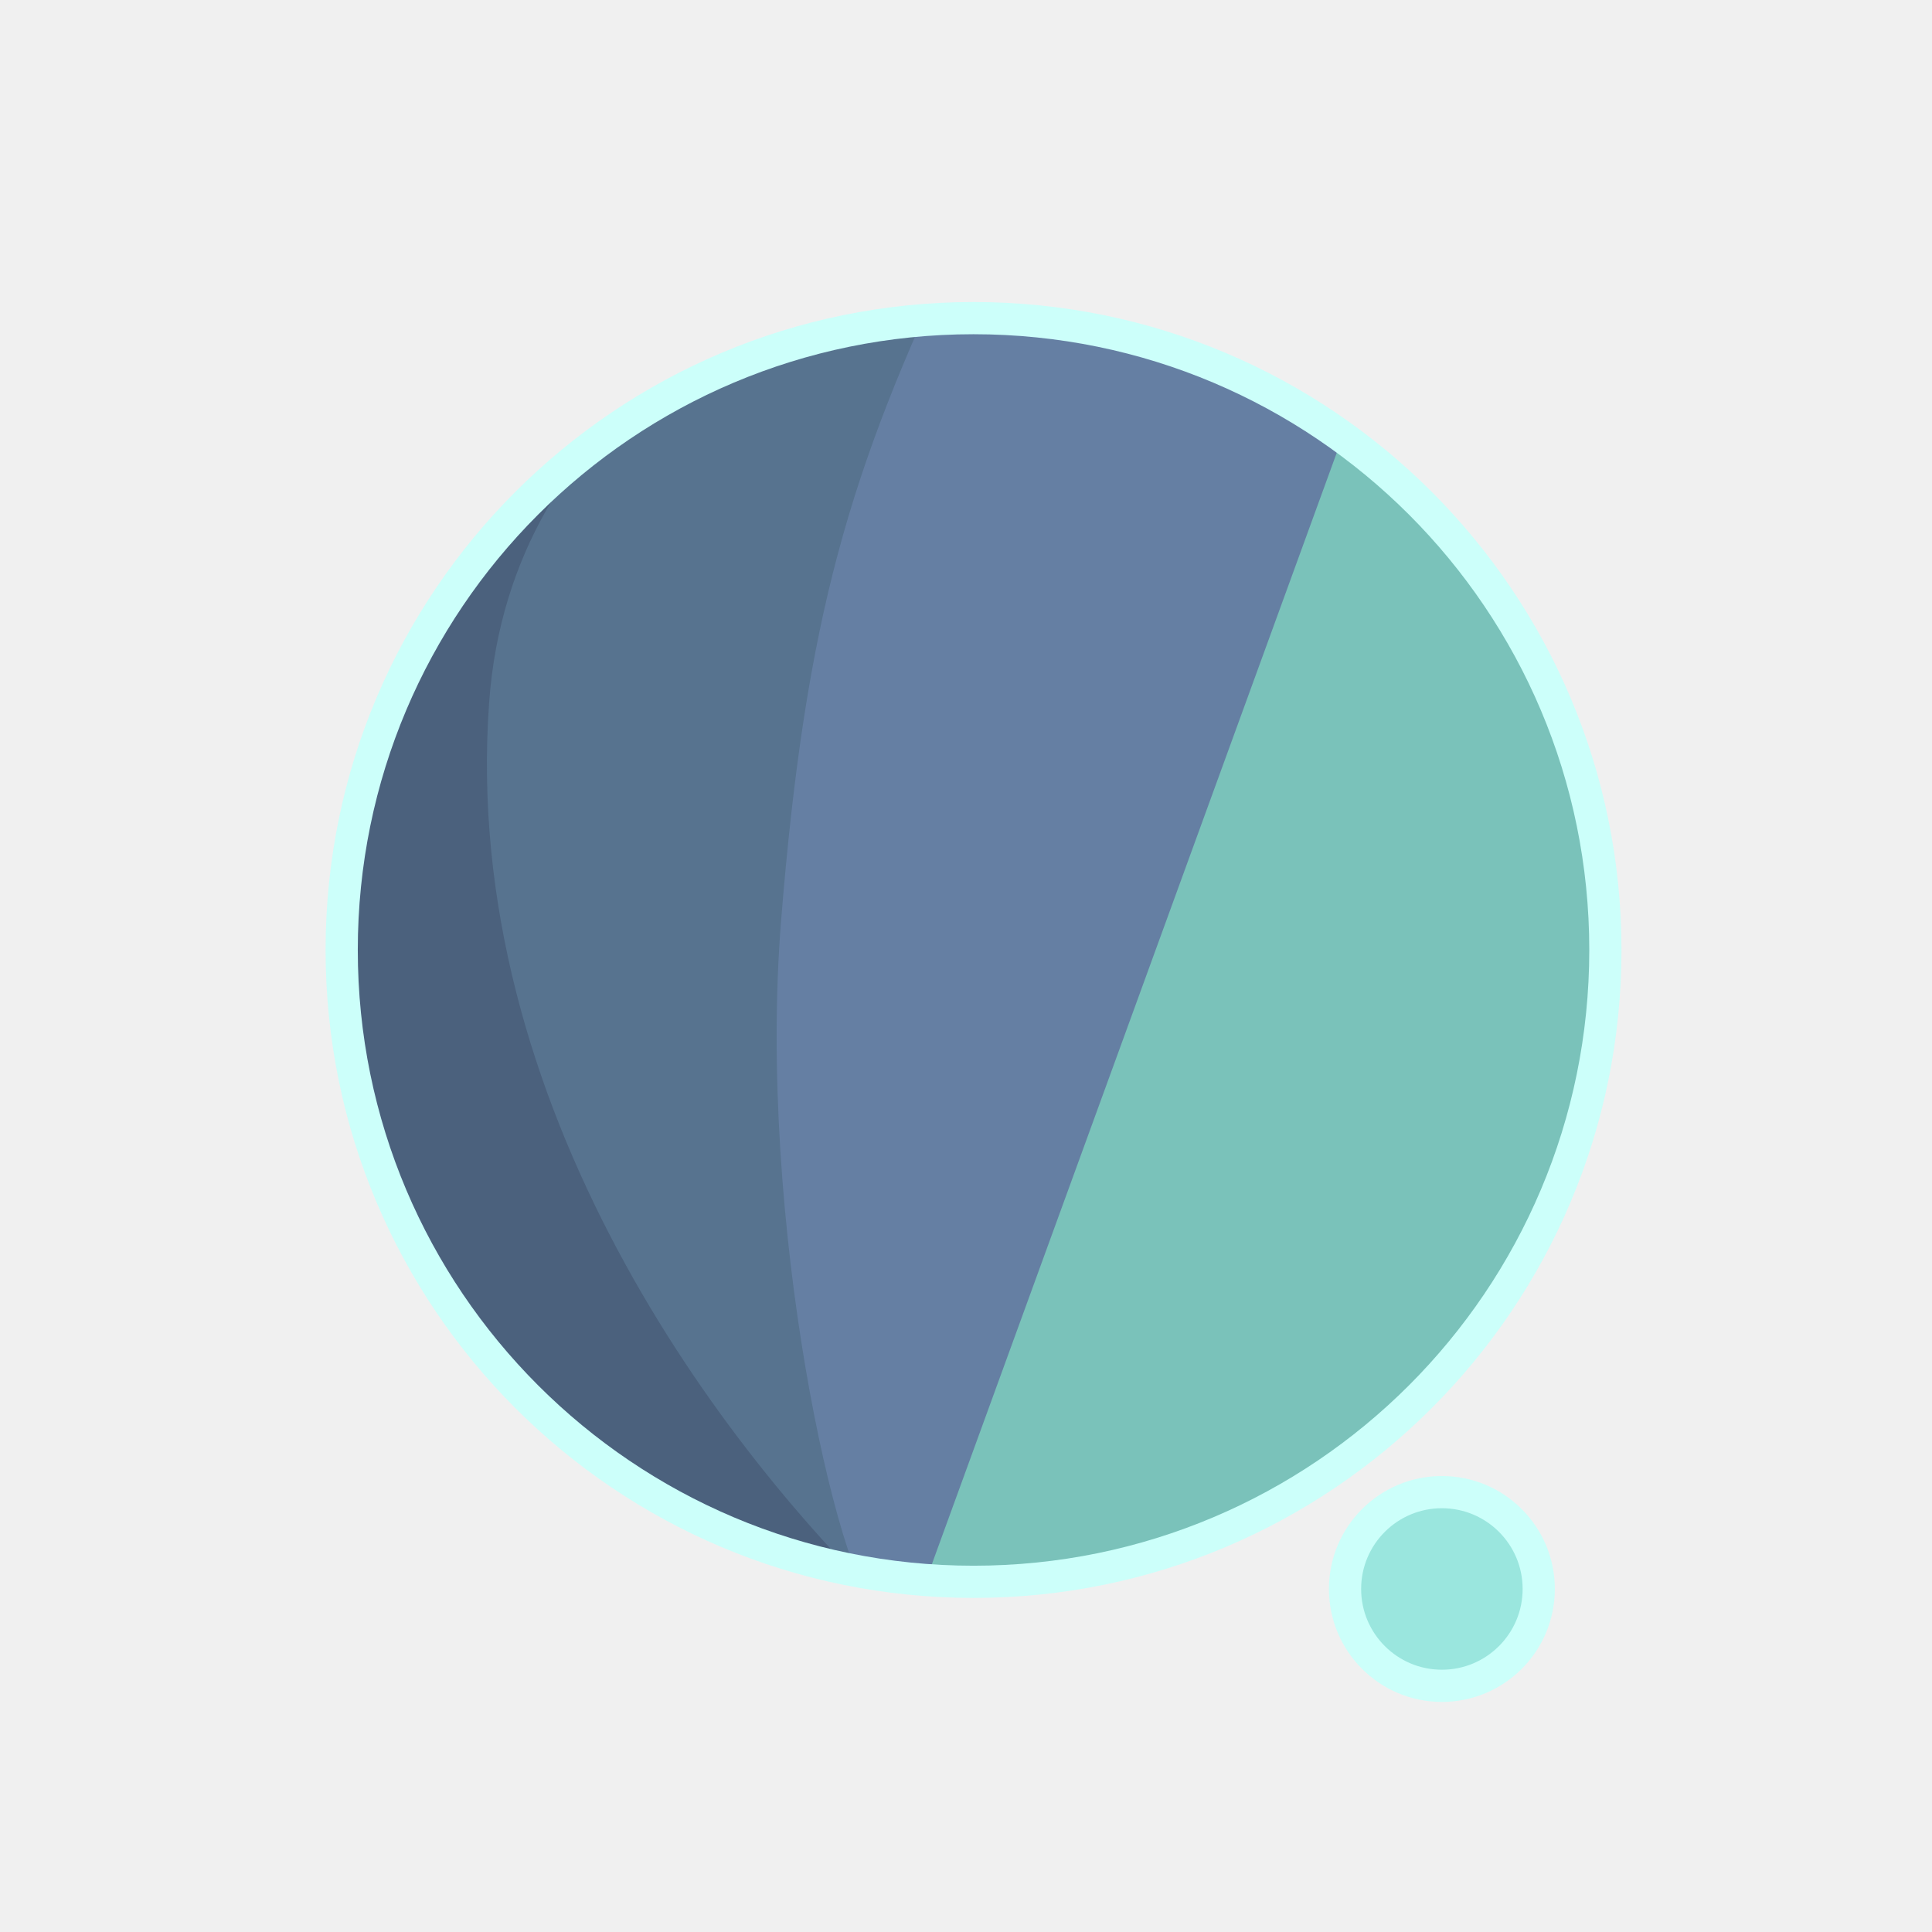
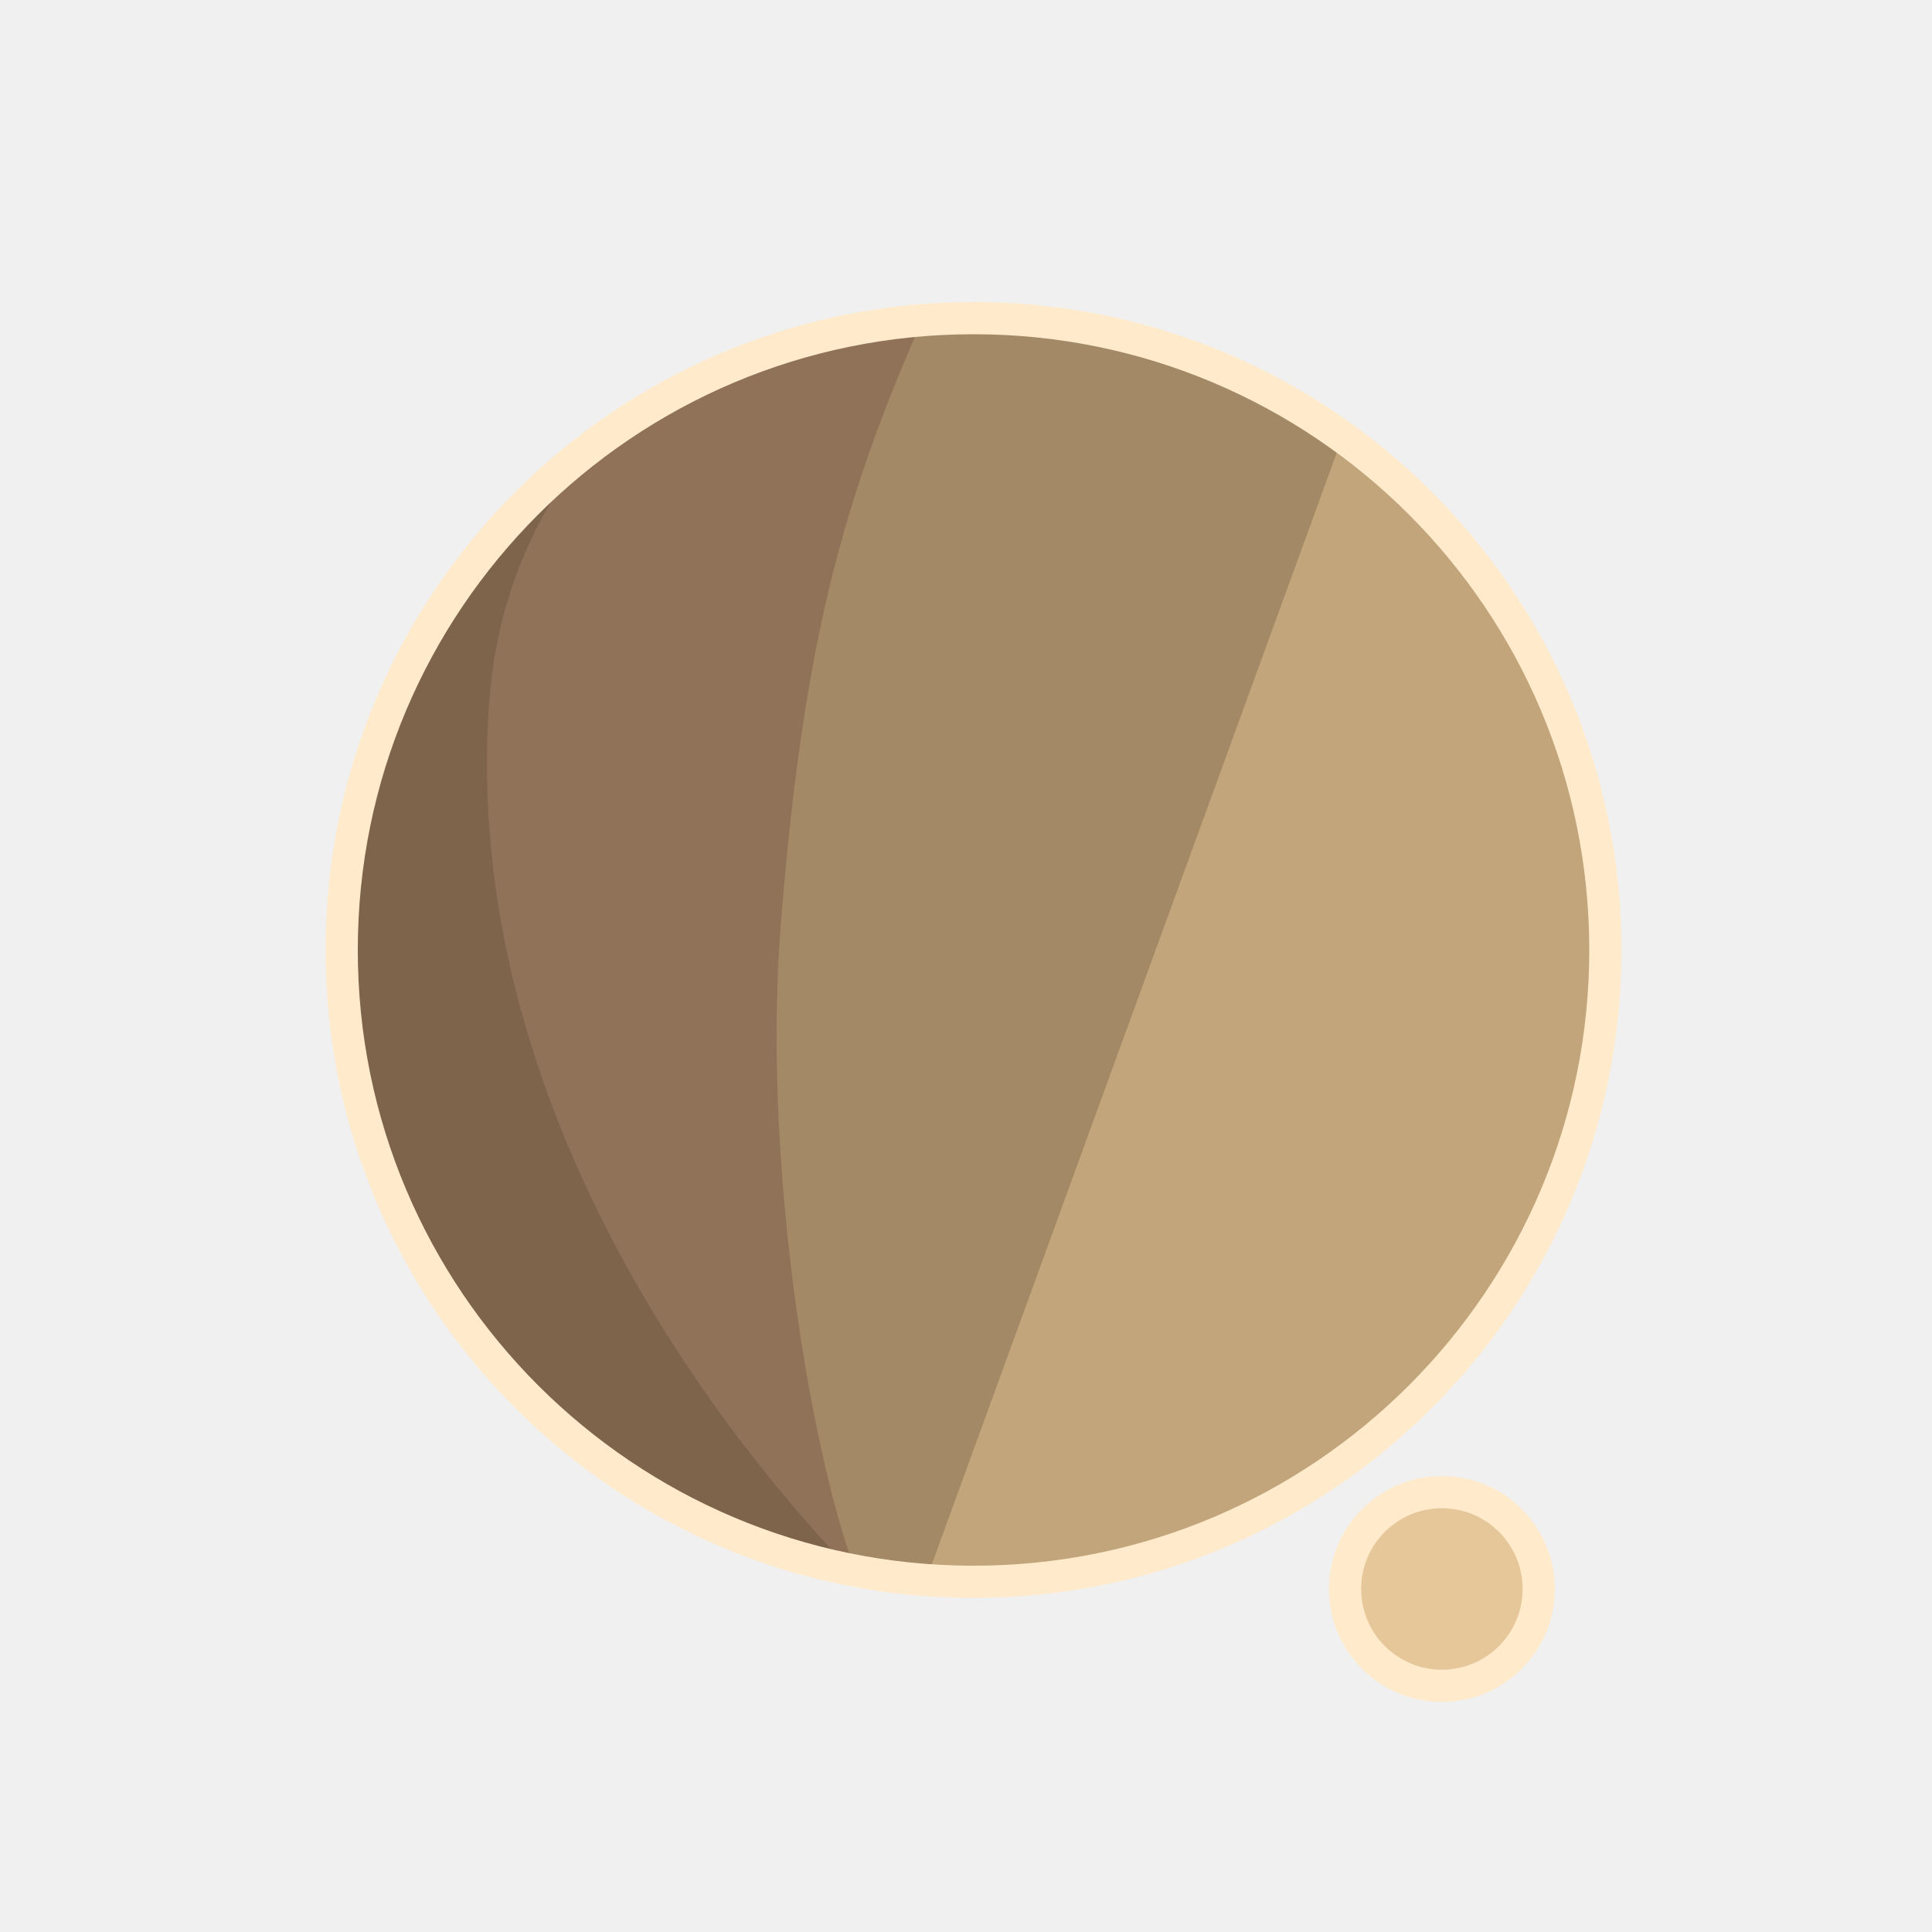
<svg xmlns="http://www.w3.org/2000/svg" width="300" height="300" viewBox="0 0 79.375 79.375" version="1.1" id="svg1">
  <defs id="defs1">
    <filter id="mask-powermask-path-effect5_inverse" style="color-interpolation-filters:sRGB" height="100" width="100" x="-50" y="-50">
      <feColorMatrix id="mask-powermask-path-effect5_primitive1" values="1" type="saturate" result="fbSourceGraphic" />
      <feColorMatrix id="mask-powermask-path-effect5_primitive2" values="-1 0 0 0 1 0 -1 0 0 1 0 0 -1 0 1 0 0 0 1 0 " in="fbSourceGraphic" />
    </filter>
    <clipPath clipPathUnits="userSpaceOnUse" id="clipPath1">
      <circle style="display:inline;fill:#000000;fill-opacity:1;stroke:none;stroke-width:0.214" id="circle3" cx="44.886" cy="38.249" r="22.842" />
    </clipPath>
    <clipPath clipPathUnits="userSpaceOnUse" id="clipPath3">
      <circle style="display:inline;opacity:1;fill:#000000;fill-opacity:1;stroke:none;stroke-width:2.646;stroke-dasharray:none;stroke-opacity:1" id="circle4" cx="39.235" cy="39.029" r="25.959" />
    </clipPath>
    <clipPath clipPathUnits="userSpaceOnUse" id="clipPath4">
      <circle style="display:inline;opacity:1;fill:#000000;fill-opacity:1;stroke:none;stroke-width:0.243" id="circle5" cx="39.997" cy="39.029" r="25.959" />
    </clipPath>
    <clipPath clipPathUnits="userSpaceOnUse" id="clipPath19">
      <g id="g20" style="display:inline">
        <circle style="display:inline;opacity:1;fill:#ffffff;fill-opacity:1;stroke:#000000;stroke-width:1.323;stroke-dasharray:none;stroke-opacity:1" id="circle20" cx="39.997" cy="39.029" r="25.959" />
        <path style="display:inline;fill:#ffffff;fill-opacity:1;stroke:none;stroke-width:1.323;stroke-linecap:round;stroke-linejoin:round;stroke-dasharray:none;stroke-opacity:1" d="M 40.972,71.749 65.107,9.074 51.262,8.513 29.654,71.374 Z" id="path20" />
      </g>
    </clipPath>
  </defs>
  <g id="layer1">
-     <circle style="display:inline;opacity:1;fill:#7AC2BA;fill-opacity:1;stroke:none;stroke-width:2.646;stroke-dasharray:none;stroke-opacity:1" id="path1" cx="39.997" cy="39.029" r="25.959" />
-     <circle style="display:inline;opacity:1;fill:#9AE6DE;fill-opacity:1;stroke:#CCFFFA;stroke-width:1.323;stroke-linecap:round;stroke-linejoin:round;stroke-dasharray:none;stroke-opacity:1" id="path23" cx="59.239" cy="65.282" r="3.979" />
-     <path style="display:inline;opacity:1;fill:#657FA3;fill-opacity:1;stroke:none;stroke-width:2.646;stroke-linecap:round;stroke-linejoin:round;stroke-dasharray:none;stroke-opacity:1" d="M 14.114,8.183 56.981,12.942 37.387,66.729 7.337,66.366 Z" id="path4" clip-path="url(#clipPath4)" />
-     <path style="display:inline;opacity:1;fill:#57738F;fill-opacity:1;stroke:none;stroke-width:2.646;stroke-linecap:round;stroke-linejoin:round;stroke-dasharray:none;stroke-opacity:1" d="m 38.537,10.093 c -4.366,9.204 -6.195,15.177 -7.208,27.727 -0.992,12.295 2.307,27.137 4.048,28.492 L 8.159,69.099 11.655,10.117 Z" id="path8" clip-path="url(#clipPath3)" transform="translate(0.7619726)" />
-     <path style="display:inline;opacity:1;fill:#4B617D;fill-opacity:1;stroke:none;stroke-width:2.646;stroke-linecap:round;stroke-linejoin:round;stroke-dasharray:none;stroke-opacity:1" d="m 42.193,12.318 c -4.211,1.987 -14.039,6.189 -14.818,16.984 -1.049,14.531 8.417,27.086 14.901,33.188 l -22.177,3.33 -0.971,-51.47 z" id="path12" clip-path="url(#clipPath1)" transform="matrix(1.1365,0,0,1.1365,-11.01583,-4.44086)" />
+     <circle style="display:inline;opacity:1;fill:#C2A57A;fill-opacity:1;stroke:none;stroke-width:2.646;stroke-dasharray:none;stroke-opacity:1" id="path1" cx="39.997" cy="39.029" r="25.959" />
+     <circle style="display:inline;opacity:1;fill:#E6C79A;fill-opacity:1;stroke:#FFEBCC;stroke-width:1.323;stroke-linecap:round;stroke-linejoin:round;stroke-dasharray:none;stroke-opacity:1" id="path23" cx="59.239" cy="65.282" r="3.979" />
+     <path style="display:inline;opacity:1;fill:#A38965;fill-opacity:1;stroke:none;stroke-width:2.646;stroke-linecap:round;stroke-linejoin:round;stroke-dasharray:none;stroke-opacity:1" d="M 14.114,8.183 56.981,12.942 37.387,66.729 7.337,66.366 Z" id="path4" clip-path="url(#clipPath4)" />
+     <path style="display:inline;opacity:1;fill:#8F7257;fill-opacity:1;stroke:none;stroke-width:2.646;stroke-linecap:round;stroke-linejoin:round;stroke-dasharray:none;stroke-opacity:1" d="m 38.537,10.093 c -4.366,9.204 -6.195,15.177 -7.208,27.727 -0.992,12.295 2.307,27.137 4.048,28.492 L 8.159,69.099 11.655,10.117 Z" id="path8" clip-path="url(#clipPath3)" transform="translate(0.7619726)" />
+     <path style="display:inline;opacity:1;fill:#7D644B;fill-opacity:1;stroke:none;stroke-width:2.646;stroke-linecap:round;stroke-linejoin:round;stroke-dasharray:none;stroke-opacity:1" d="m 42.193,12.318 c -4.211,1.987 -14.039,6.189 -14.818,16.984 -1.049,14.531 8.417,27.086 14.901,33.188 l -22.177,3.33 -0.971,-51.47 z" id="path12" clip-path="url(#clipPath1)" transform="matrix(1.1365,0,0,1.1365,-11.01583,-4.44086)" />
    <path style="display:inline;fill:none;stroke:#ffffff;stroke-width:5.292;stroke-linecap:round;stroke-linejoin:round;stroke-dasharray:none;stroke-opacity:1" d="M 56.155,14.893 37.161,67.307 c 0.345,-0.826 6.533,-17.661 9.644,-21.104 4.78,-5.292 13.008,-2.765 13.143,4.977 0.044,2.513 -1.431,15.998 -1.431,15.998" id="path2" clip-path="url(#clipPath19)" mask="none" />
-     <circle style="display:inline;opacity:1;fill:none;fill-opacity:0;stroke:#CCFFFA;stroke-width:1.323;stroke-dasharray:none;stroke-opacity:1" id="circle8" cx="39.997" cy="39.029" r="25.959" />
+     <circle style="display:inline;opacity:1;fill:none;fill-opacity:0;stroke:#FFEBCC;stroke-width:1.323;stroke-dasharray:none;stroke-opacity:1" id="circle8" cx="39.997" cy="39.029" r="25.959" />
  </g>
</svg>
